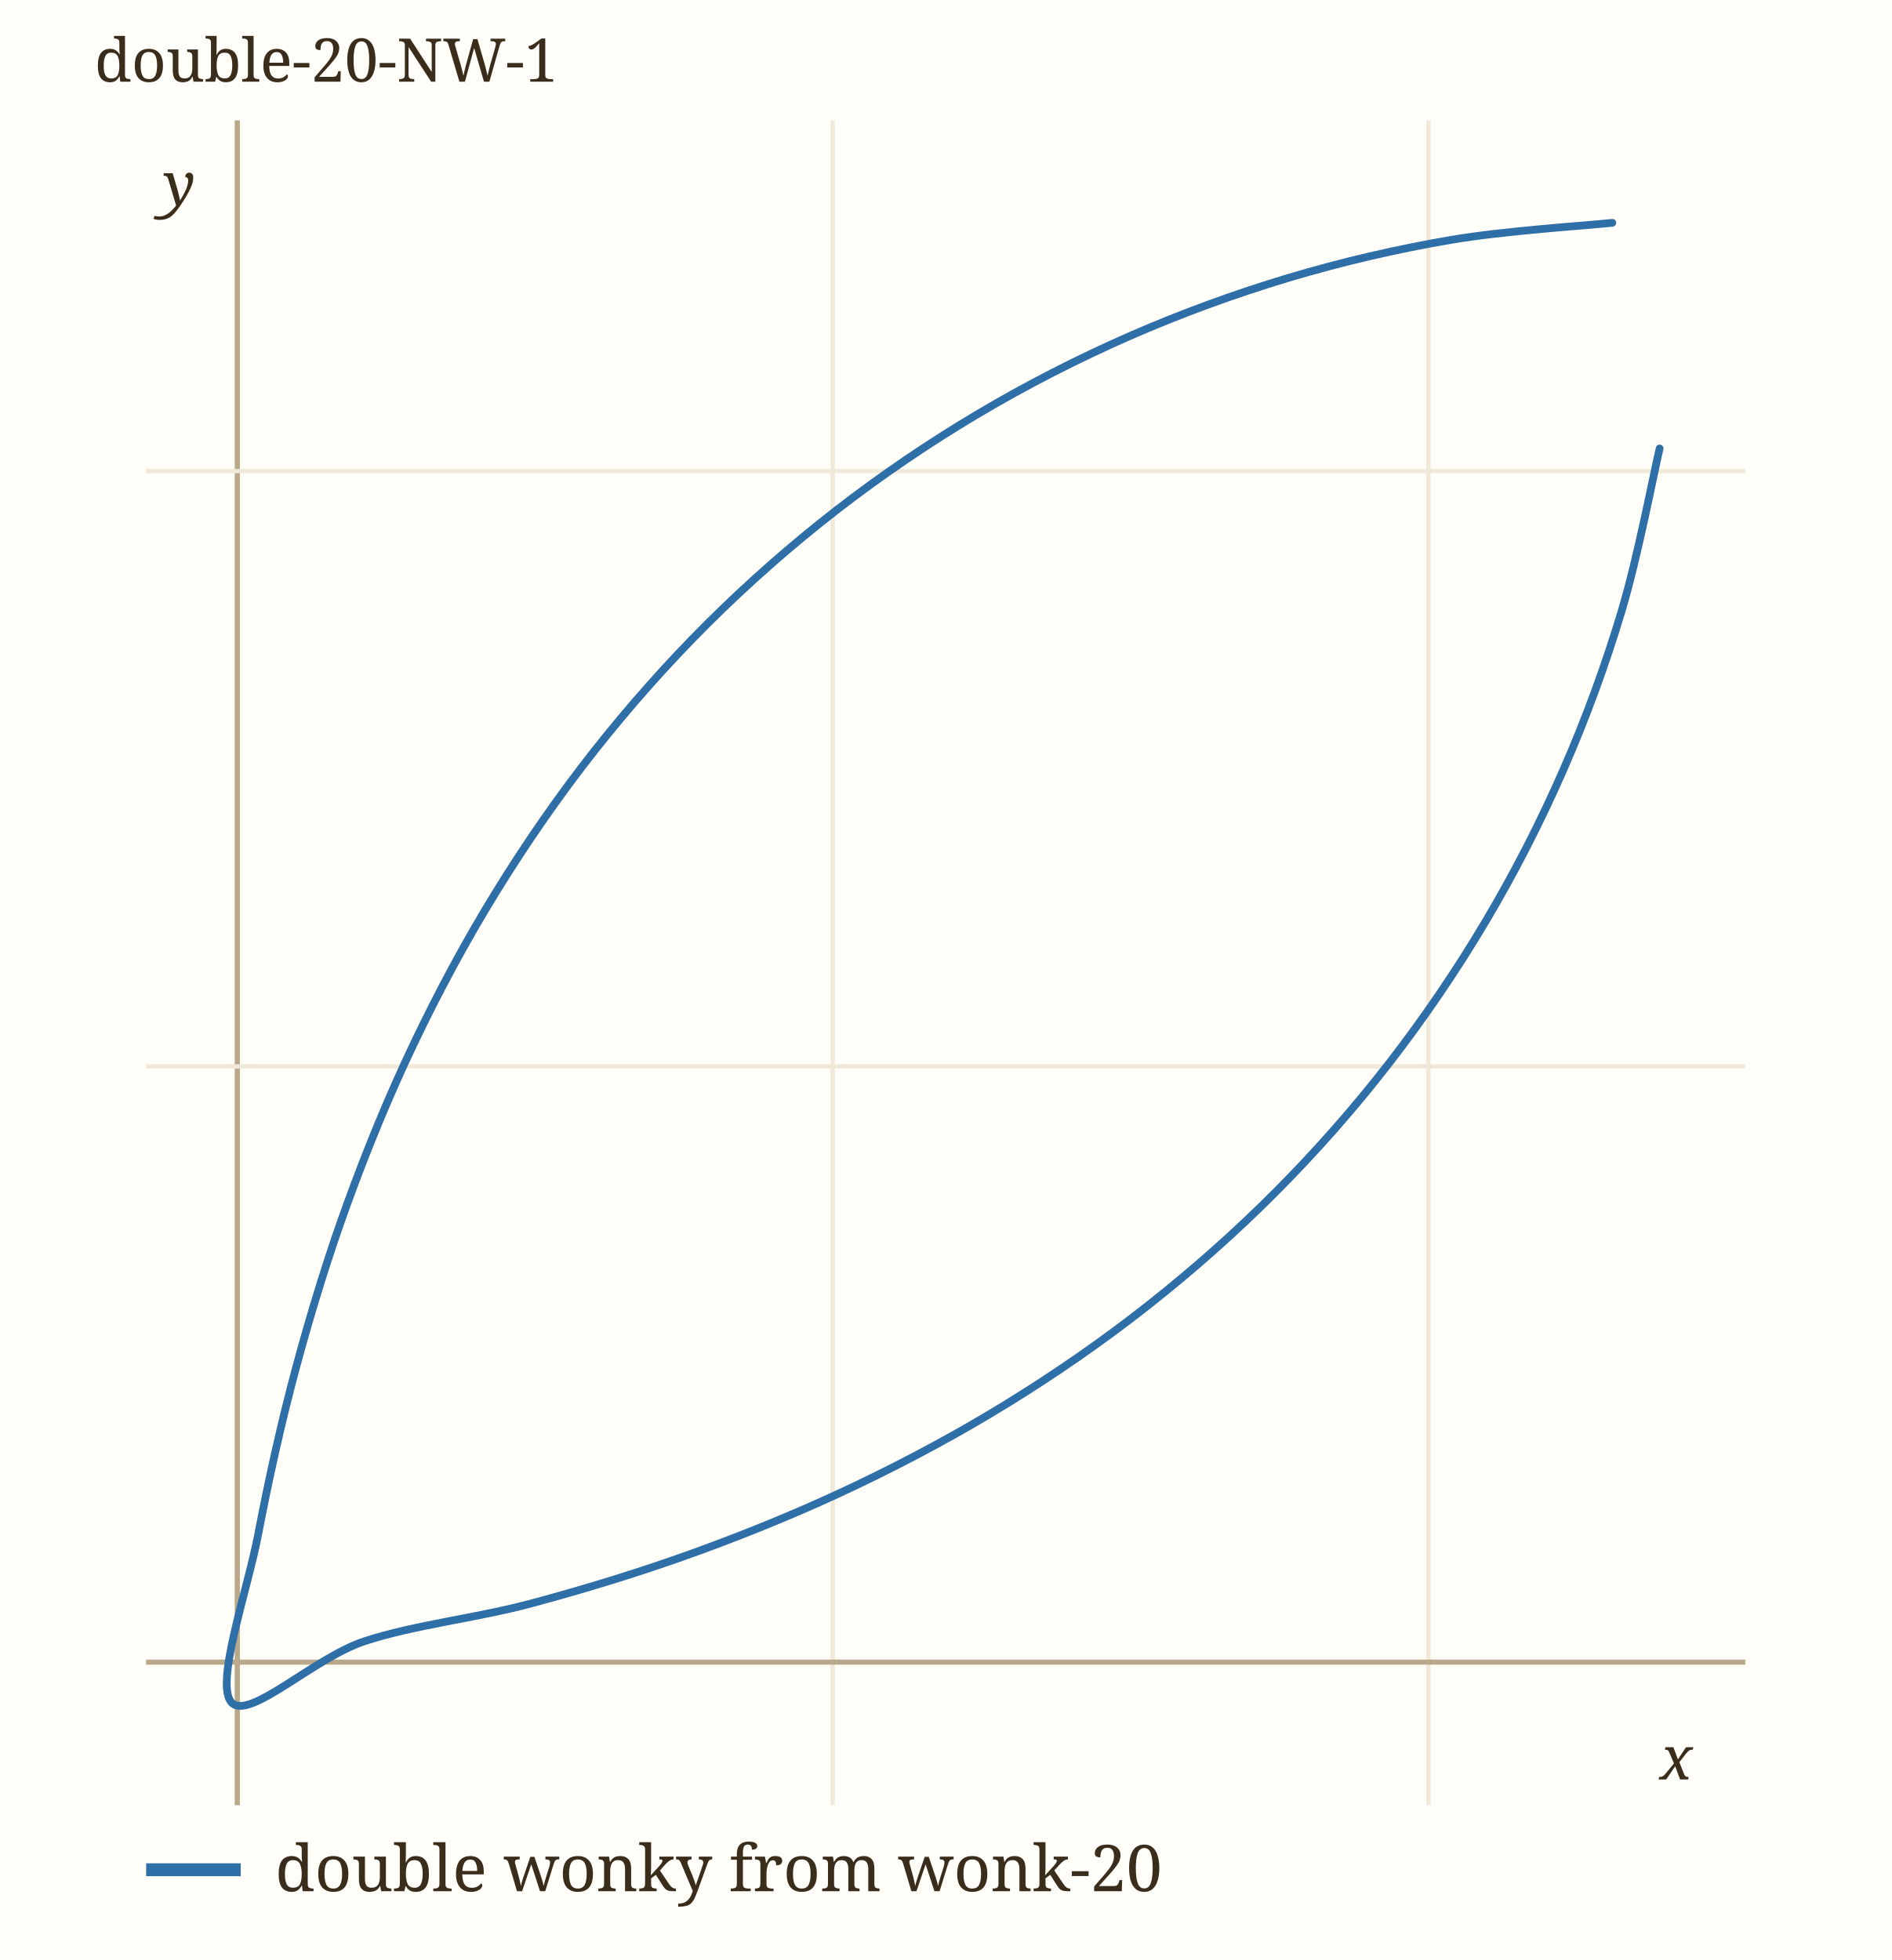
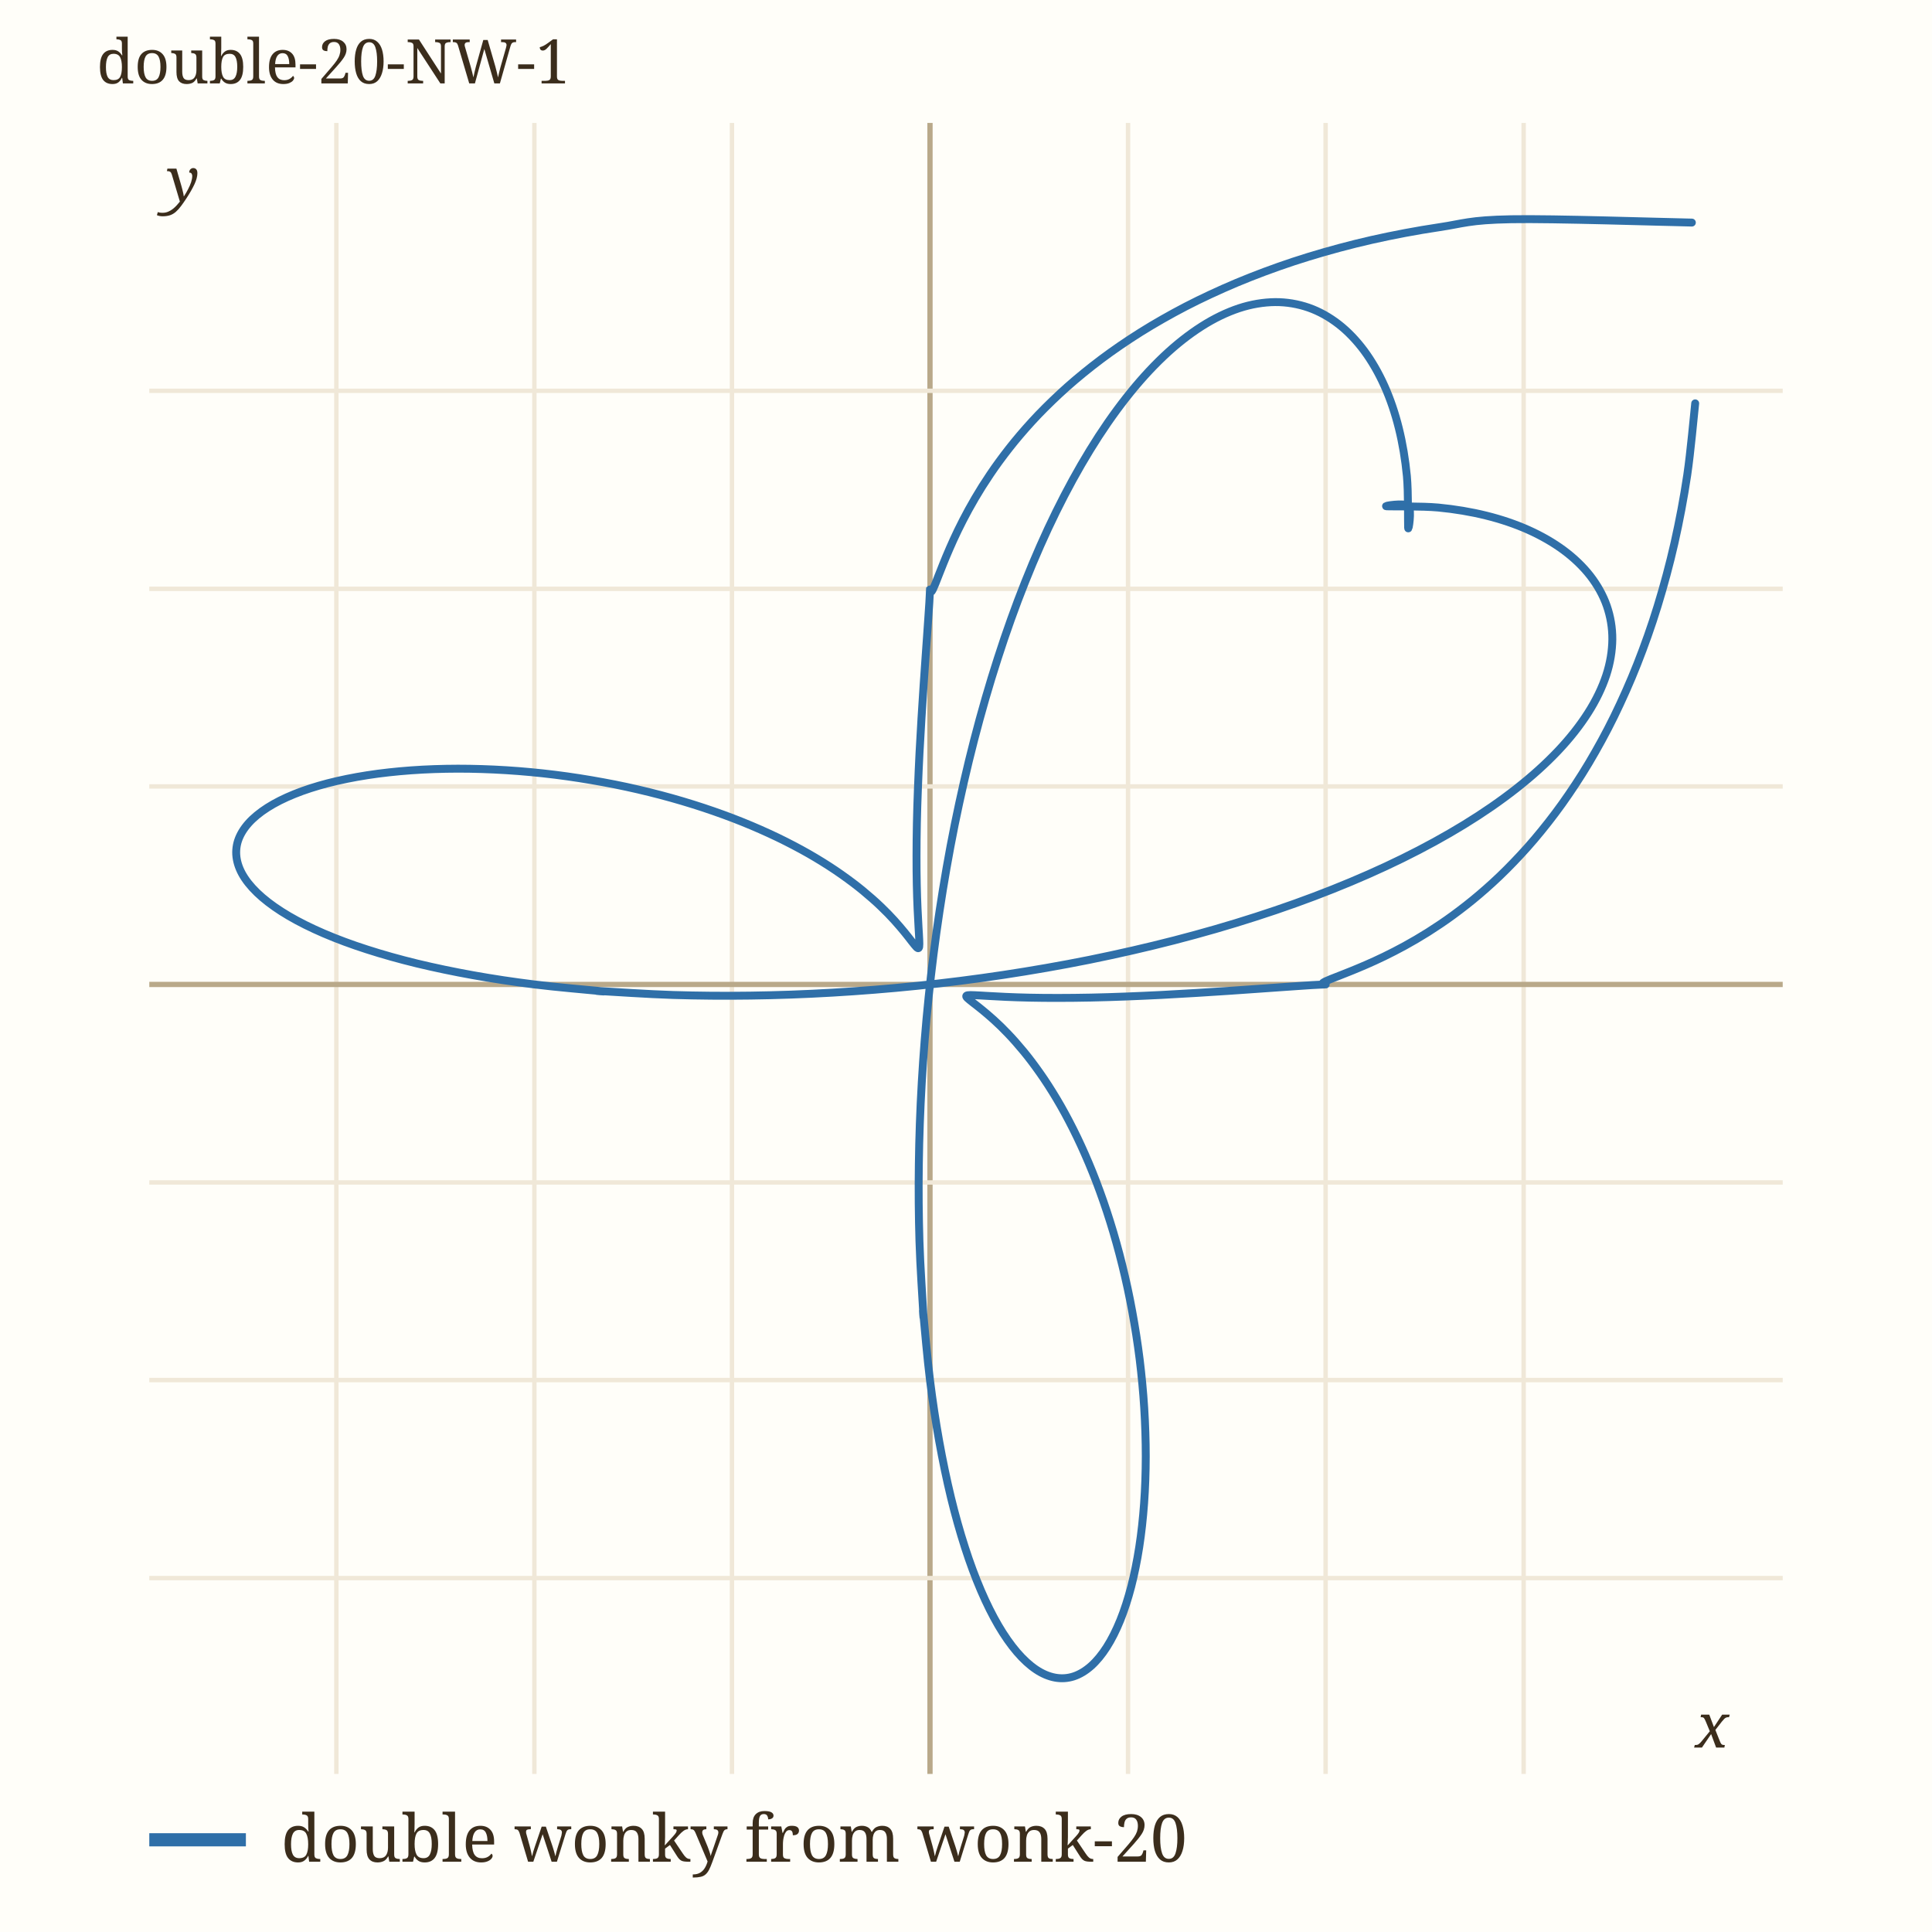
- <svg xmlns="http://www.w3.org/2000/svg" viewBox="0 0 440 456" width="440" height="456" role="img" aria-label="double-20-NW-1" data-panel="double-20-NW-1">
-   <rect x="0" y="0" width="440" height="456" fill="#fffef9" />
+ <svg xmlns="http://www.w3.org/2000/svg" viewBox="0 0 440 440" width="440" height="440" role="img" aria-label="double-20-NW-1" data-panel="double-20-NW-1">
+   <rect x="0" y="0" width="440" height="440" fill="#fffef9" />
  <clipPath id="clip-double-20-NW-1">
-     <rect x="34" y="28" width="372" height="392" />
+     <rect x="34" y="28" width="372" height="376" />
  </clipPath>
  <g clip-path="url(#clip-double-20-NW-1)">
-     <line x1="55.2" x2="55.2" y1="28" y2="420" stroke="#b9a98a" stroke-width="1.2" />
-     <line x1="193.7" x2="193.7" y1="28" y2="420" stroke="#f0e8d8" stroke-width="1" />
-     <text x="193.7" y="434.0" font-family="ui-monospace, Menlo, monospace" font-size="11" fill="#9c8a6a" text-anchor="middle">0.5</text>
-     <line x1="332.3" x2="332.3" y1="28" y2="420" stroke="#f0e8d8" stroke-width="1" />
-     <text x="332.3" y="434.0" font-family="ui-monospace, Menlo, monospace" font-size="11" fill="#9c8a6a" text-anchor="middle">1</text>
-     <line x1="34" x2="406" y1="386.7" y2="386.7" stroke="#b9a98a" stroke-width="1.2" />
-     <line x1="34" x2="406" y1="248.1" y2="248.1" stroke="#f0e8d8" stroke-width="1" />
-     <text x="28.0" y="252.1" font-family="ui-monospace, Menlo, monospace" font-size="11" fill="#9c8a6a" text-anchor="end">0.5</text>
-     <line x1="34" x2="406" y1="109.6" y2="109.6" stroke="#f0e8d8" stroke-width="1" />
-     <text x="28.0" y="113.6" font-family="ui-monospace, Menlo, monospace" font-size="11" fill="#9c8a6a" text-anchor="end">1</text>
-     <path d="M375.07,51.84 C368.82,52.50 350.09,53.68 337.54,55.81 C324.99,57.95 312.21,60.91 299.75,64.64 C287.28,68.38 274.79,72.94 262.73,78.22 C250.68,83.51 238.78,89.60 227.41,96.35 C216.04,103.11 204.98,110.63 194.52,118.74 C184.06,126.86 174.04,135.69 164.65,145.03 C155.27,154.37 146.41,164.37 138.20,174.78 C129.99,185.20 122.38,196.20 115.40,207.53 C108.41,218.85 102.06,230.68 96.31,242.73 C90.56,254.77 85.44,267.24 80.87,279.81 C76.29,292.38 72.35,305.28 68.87,318.17 C65.40,331.07 62.51,344.18 60.02,357.18 C57.53,370.17 49.81,392.04 53.93,396.16 C58.04,400.27 73.08,385.72 84.71,381.87 C96.34,378.01 110.82,376.49 123.71,373.01 C136.61,369.54 149.50,365.59 162.07,361.02 C174.65,356.44 187.11,351.33 199.16,345.57 C211.21,339.82 223.03,333.47 234.36,326.49 C245.68,319.51 256.68,311.89 267.10,303.68 C277.52,295.47 287.51,286.62 296.85,277.23 C306.20,267.84 315.03,257.82 323.14,247.36 C331.25,236.90 338.78,225.84 345.53,214.48 C352.29,203.11 358.38,191.21 363.66,179.15 C368.95,167.10 373.51,154.61 377.24,142.14 C380.98,129.67 384.60,110.64 386.07,104.34" fill="none" stroke="#2f6fa8" stroke-width="1.8" stroke-linecap="round" data-path="double-20-NW-1" />
+     <line x1="76.6" x2="76.6" y1="28" y2="404" stroke="#f0e8d8" stroke-width="1" />
+     <text x="76.6" y="418.0" font-family="ui-monospace, Menlo, monospace" font-size="11" fill="#9c8a6a" text-anchor="middle">-1.5</text>
+     <line x1="121.7" x2="121.7" y1="28" y2="404" stroke="#f0e8d8" stroke-width="1" />
+     <text x="121.7" y="418.0" font-family="ui-monospace, Menlo, monospace" font-size="11" fill="#9c8a6a" text-anchor="middle">-1</text>
+     <line x1="166.7" x2="166.7" y1="28" y2="404" stroke="#f0e8d8" stroke-width="1" />
+     <text x="166.7" y="418.0" font-family="ui-monospace, Menlo, monospace" font-size="11" fill="#9c8a6a" text-anchor="middle">-0.5</text>
+     <line x1="211.8" x2="211.8" y1="28" y2="404" stroke="#b9a98a" stroke-width="1.2" />
+     <line x1="256.9" x2="256.9" y1="28" y2="404" stroke="#f0e8d8" stroke-width="1" />
+     <text x="256.9" y="418.0" font-family="ui-monospace, Menlo, monospace" font-size="11" fill="#9c8a6a" text-anchor="middle">0.5</text>
+     <line x1="301.9" x2="301.9" y1="28" y2="404" stroke="#f0e8d8" stroke-width="1" />
+     <text x="301.9" y="418.0" font-family="ui-monospace, Menlo, monospace" font-size="11" fill="#9c8a6a" text-anchor="middle">1</text>
+     <line x1="347.0" x2="347.0" y1="28" y2="404" stroke="#f0e8d8" stroke-width="1" />
+     <text x="347.0" y="418.0" font-family="ui-monospace, Menlo, monospace" font-size="11" fill="#9c8a6a" text-anchor="middle">1.5</text>
+     <line x1="34" x2="406" y1="359.4" y2="359.4" stroke="#f0e8d8" stroke-width="1" />
+     <text x="28.0" y="363.4" font-family="ui-monospace, Menlo, monospace" font-size="11" fill="#9c8a6a" text-anchor="end">-1.5</text>
+     <line x1="34" x2="406" y1="314.3" y2="314.3" stroke="#f0e8d8" stroke-width="1" />
+     <text x="28.0" y="318.3" font-family="ui-monospace, Menlo, monospace" font-size="11" fill="#9c8a6a" text-anchor="end">-1</text>
+     <line x1="34" x2="406" y1="269.3" y2="269.3" stroke="#f0e8d8" stroke-width="1" />
+     <text x="28.0" y="273.3" font-family="ui-monospace, Menlo, monospace" font-size="11" fill="#9c8a6a" text-anchor="end">-0.5</text>
+     <line x1="34" x2="406" y1="224.2" y2="224.2" stroke="#b9a98a" stroke-width="1.2" />
+     <line x1="34" x2="406" y1="179.1" y2="179.1" stroke="#f0e8d8" stroke-width="1" />
+     <text x="28.0" y="183.1" font-family="ui-monospace, Menlo, monospace" font-size="11" fill="#9c8a6a" text-anchor="end">0.5</text>
+     <line x1="34" x2="406" y1="134.1" y2="134.1" stroke="#f0e8d8" stroke-width="1" />
+     <text x="28.0" y="138.1" font-family="ui-monospace, Menlo, monospace" font-size="11" fill="#9c8a6a" text-anchor="end">1</text>
+     <line x1="34" x2="406" y1="89.0" y2="89.0" stroke="#f0e8d8" stroke-width="1" />
+     <text x="28.0" y="93.0" font-family="ui-monospace, Menlo, monospace" font-size="11" fill="#9c8a6a" text-anchor="end">1.5</text>
+     <path d="M385.31,50.69 C378.45,50.57 353.72,49.75 344.14,49.93 C334.56,50.10 333.12,50.96 327.83,51.74 C322.54,52.53 317.35,53.52 312.37,54.64 C307.40,55.77 302.57,57.08 297.97,58.49 C293.37,59.90 288.95,61.48 284.76,63.13 C280.57,64.78 276.59,66.57 272.83,68.40 C269.07,70.24 265.54,72.19 262.22,74.16 C258.90,76.14 255.81,78.19 252.92,80.25 C250.03,82.32 247.36,84.43 244.88,86.53 C242.40,88.63 240.14,90.76 238.04,92.85 C235.94,94.94 234.04,97.04 232.30,99.08 C230.55,101.13 228.99,103.15 227.55,105.11 C226.12,107.06 224.85,108.98 223.69,110.80 C222.54,112.63 221.52,114.39 220.60,116.06 C219.68,117.72 218.89,119.31 218.17,120.77 C217.45,122.24 216.84,123.62 216.29,124.87 C215.74,126.12 215.28,127.26 214.86,128.28 C214.45,129.29 214.11,130.18 213.80,130.95 C213.50,131.72 213.26,132.36 213.04,132.89 C212.82,133.42 212.66,133.81 212.51,134.12 C212.36,134.42 212.25,134.60 212.16,134.72 C212.07,134.83 212.00,134.83 211.95,134.81 C211.90,134.79 211.87,134.67 211.84,134.58 C211.82,134.49 211.81,134.34 211.80,134.25 C211.79,134.17 211.80,134.07 211.80,134.08 C211.79,134.10 211.80,134.14 211.79,134.35 C211.78,134.55 211.77,134.83 211.75,135.31 C211.73,135.78 211.70,136.39 211.65,137.20 C211.60,138.02 211.53,139.00 211.45,140.20 C211.37,141.40 211.28,142.81 211.16,144.40 C211.05,146.00 210.92,147.82 210.78,149.80 C210.64,151.77 210.49,153.96 210.33,156.26 C210.18,158.56 210.01,161.06 209.86,163.60 C209.70,166.13 209.55,168.82 209.41,171.49 C209.28,174.16 209.15,176.92 209.05,179.60 C208.95,182.27 208.86,184.98 208.81,187.53 C208.76,190.09 208.73,192.61 208.73,194.94 C208.72,197.27 208.75,199.49 208.79,201.50 C208.83,203.50 208.90,205.35 208.97,206.96 C209.04,208.57 209.13,209.98 209.19,211.16 C209.25,212.34 209.33,213.30 209.35,214.04 C209.38,214.77 209.39,215.28 209.34,215.60 C209.28,215.91 209.20,216.00 209.02,215.93 C208.84,215.86 208.60,215.58 208.26,215.17 C207.91,214.77 207.49,214.18 206.94,213.49 C206.39,212.81 205.75,211.97 204.96,211.07 C204.18,210.16 203.28,209.14 202.23,208.07 C201.18,207.01 200.00,205.85 198.66,204.68 C197.32,203.50 195.84,202.26 194.19,201.02 C192.55,199.79 190.76,198.51 188.80,197.25 C186.84,195.99 184.72,194.71 182.44,193.47 C180.16,192.23 177.72,190.99 175.12,189.80 C172.53,188.61 169.77,187.44 166.87,186.33 C163.98,185.23 160.92,184.16 157.75,183.17 C154.59,182.18 151.27,181.25 147.87,180.41 C144.47,179.57 140.94,178.80 137.36,178.15 C133.79,177.49 130.11,176.91 126.43,176.45 C122.76,176.00 119.01,175.64 115.31,175.41 C111.62,175.18 107.89,175.06 104.28,175.06 C100.66,175.07 97.05,175.19 93.62,175.44 C90.18,175.69 86.80,176.06 83.65,176.55 C80.49,177.04 77.45,177.66 74.68,178.37 C71.91,179.09 69.30,179.93 67.01,180.86 C64.71,181.79 62.64,182.83 60.90,183.94 C59.16,185.05 57.69,186.26 56.58,187.51 C55.46,188.77 54.66,190.11 54.21,191.47 C53.77,192.83 53.67,194.26 53.93,195.69 C54.19,197.12 54.80,198.59 55.77,200.04 C56.74,201.49 58.08,202.96 59.75,204.39 C61.42,205.82 63.45,207.25 65.79,208.62 C68.13,209.99 70.82,211.33 73.78,212.60 C76.75,213.87 80.04,215.10 83.57,216.23 C87.10,217.37 90.94,218.45 94.97,219.43 C99.00,220.40 103.30,221.30 107.75,222.10 C112.20,222.90 116.83,223.60 121.68,224.20 C126.52,224.81 134.29,225.47 136.81,225.72 C139.34,225.97 134.07,225.57 136.81,225.72 C139.56,225.87 147.61,226.43 153.30,226.60 C158.99,226.77 164.91,226.83 170.95,226.74 C176.99,226.66 183.24,226.44 189.55,226.07 C195.86,225.70 202.34,225.19 208.83,224.52 C215.32,223.85 221.92,223.02 228.47,222.03 C235.03,221.04 241.64,219.89 248.14,218.58 C254.64,217.26 261.14,215.78 267.46,214.15 C273.77,212.52 280.03,210.72 286.03,208.78 C292.04,206.85 297.91,204.75 303.48,202.53 C309.04,200.32 314.41,197.95 319.41,195.49 C324.41,193.03 329.15,190.43 333.47,187.78 C337.80,185.13 341.80,182.36 345.36,179.56 C348.92,176.77 352.10,173.89 354.82,171.02 C357.54,168.15 359.83,165.23 361.66,162.36 C363.49,159.50 364.87,156.61 365.80,153.82 C366.72,151.02 367.17,148.25 367.20,145.61 C367.22,142.97 366.77,140.39 365.94,137.98 C365.10,135.57 363.80,133.26 362.17,131.15 C360.53,129.04 358.47,127.07 356.13,125.33 C353.78,123.59 351.05,122.02 348.11,120.70 C345.17,119.38 341.89,118.27 338.46,117.42 C335.04,116.57 331.34,115.95 327.57,115.59 C323.80,115.24 316.96,115.37 315.82,115.31 C314.69,115.25 319.95,114.42 320.76,115.24 C321.58,116.05 320.75,121.31 320.69,120.18 C320.63,119.04 320.76,112.20 320.41,108.43 C320.05,104.66 319.43,100.96 318.58,97.54 C317.73,94.11 316.62,90.83 315.30,87.89 C313.98,84.95 312.41,82.22 310.67,79.87 C308.93,77.53 306.96,75.47 304.85,73.83 C302.74,72.20 300.43,70.90 298.02,70.06 C295.61,69.23 293.03,68.78 290.39,68.80 C287.75,68.83 284.98,69.28 282.18,70.20 C279.39,71.13 276.50,72.51 273.64,74.34 C270.77,76.17 267.85,78.46 264.98,81.18 C262.11,83.90 259.23,87.08 256.44,90.64 C253.64,94.20 250.87,98.20 248.22,102.53 C245.57,106.85 242.97,111.59 240.51,116.59 C238.05,121.59 235.68,126.96 233.47,132.52 C231.25,138.09 229.15,143.96 227.22,149.97 C225.28,155.97 223.48,162.23 221.85,168.54 C220.22,174.86 218.74,181.36 217.42,187.86 C216.11,194.36 214.96,200.97 213.97,207.53 C212.98,214.08 212.15,220.68 211.48,227.17 C210.81,233.66 210.30,240.14 209.93,246.45 C209.56,252.76 209.34,259.01 209.26,265.05 C209.17,271.09 209.23,277.01 209.40,282.70 C209.57,288.39 210.13,296.44 210.28,299.19 C210.43,301.93 210.03,296.66 210.28,299.19 C210.53,301.71 211.19,309.48 211.80,314.32 C212.40,319.17 213.10,323.80 213.90,328.25 C214.70,332.70 215.60,337.00 216.57,341.03 C217.55,345.06 218.63,348.90 219.77,352.43 C220.90,355.96 222.13,359.25 223.40,362.22 C224.67,365.18 226.01,367.87 227.38,370.21 C228.75,372.55 230.18,374.58 231.61,376.25 C233.04,377.92 234.51,379.26 235.96,380.23 C237.41,381.20 238.88,381.81 240.31,382.07 C241.74,382.33 243.17,382.23 244.53,381.79 C245.89,381.34 247.23,380.54 248.49,379.42 C249.74,378.31 250.95,376.84 252.06,375.10 C253.17,373.36 254.21,371.29 255.14,368.99 C256.07,366.70 256.91,364.09 257.63,361.32 C258.34,358.55 258.96,355.51 259.45,352.35 C259.94,349.20 260.31,345.82 260.56,342.38 C260.81,338.95 260.93,335.34 260.94,331.72 C260.94,328.11 260.82,324.38 260.59,320.69 C260.36,316.99 260.00,313.24 259.55,309.57 C259.09,305.89 258.51,302.21 257.85,298.64 C257.20,295.06 256.43,291.53 255.59,288.13 C254.75,284.73 253.82,281.41 252.83,278.25 C251.84,275.08 250.77,272.02 249.67,269.13 C248.56,266.23 247.39,263.47 246.20,260.88 C245.01,258.28 243.77,255.84 242.53,253.56 C241.29,251.28 240.01,249.16 238.75,247.20 C237.49,245.24 236.21,243.45 234.98,241.81 C233.74,240.16 232.50,238.68 231.32,237.34 C230.15,236.00 228.99,234.82 227.93,233.77 C226.86,232.72 225.84,231.82 224.93,231.04 C224.03,230.25 223.19,229.61 222.51,229.06 C221.82,228.51 221.23,228.09 220.83,227.74 C220.42,227.40 220.14,227.16 220.07,226.98 C220.00,226.80 220.09,226.72 220.40,226.66 C220.72,226.61 221.23,226.62 221.96,226.65 C222.70,226.67 223.66,226.75 224.84,226.81 C226.02,226.87 227.43,226.96 229.04,227.03 C230.65,227.10 232.50,227.17 234.50,227.21 C236.51,227.25 238.73,227.28 241.06,227.27 C243.39,227.27 245.91,227.24 248.47,227.19 C251.02,227.14 253.73,227.05 256.40,226.95 C259.08,226.85 261.84,226.72 264.51,226.59 C267.18,226.45 269.87,226.30 272.40,226.14 C274.94,225.99 277.44,225.82 279.74,225.67 C282.04,225.51 284.23,225.36 286.20,225.22 C288.18,225.08 290.00,224.95 291.60,224.84 C293.19,224.72 294.60,224.63 295.80,224.55 C297.00,224.47 297.98,224.40 298.80,224.35 C299.61,224.30 300.22,224.27 300.69,224.25 C301.17,224.23 301.45,224.22 301.65,224.21 C301.86,224.20 301.90,224.21 301.92,224.20 C301.93,224.20 301.83,224.21 301.75,224.20 C301.66,224.19 301.51,224.18 301.42,224.16 C301.33,224.13 301.21,224.10 301.19,224.05 C301.17,224.00 301.17,223.93 301.28,223.84 C301.40,223.75 301.58,223.64 301.88,223.49 C302.19,223.34 302.58,223.18 303.11,222.96 C303.64,222.74 304.28,222.50 305.05,222.20 C305.82,221.89 306.71,221.55 307.72,221.14 C308.74,220.72 309.88,220.26 311.13,219.71 C312.38,219.16 313.76,218.55 315.23,217.83 C316.69,217.11 318.28,216.32 319.94,215.40 C321.61,214.48 323.37,213.46 325.20,212.31 C327.02,211.15 328.94,209.88 330.89,208.45 C332.85,207.01 334.87,205.45 336.92,203.70 C338.96,201.96 341.06,200.06 343.15,197.96 C345.24,195.86 347.37,193.60 349.47,191.12 C351.57,188.64 353.68,185.97 355.75,183.08 C357.81,180.19 359.86,177.10 361.84,173.78 C363.81,170.46 365.76,166.93 367.60,163.17 C369.43,159.41 371.22,155.43 372.87,151.24 C374.52,147.05 376.10,142.63 377.51,138.03 C378.92,133.43 380.23,128.60 381.36,123.63 C382.48,118.65 383.47,113.46 384.26,108.17 C385.04,102.88 385.77,94.58 386.07,91.86" fill="none" stroke="#2f6fa8" stroke-width="1.8" stroke-linecap="round" data-path="double-20-NW-1" />
  </g>
-   <text x="386.1" y="414.0" font-family="Georgia, serif" font-size="14" font-style="italic" fill="#3b2d1c">x</text>
-   <text x="38.0" y="47.8" font-family="Georgia, serif" font-size="14" font-style="italic" fill="#3b2d1c">y</text>
+   <text x="386.1" y="398.0" font-family="Georgia, serif" font-size="14" font-style="italic" fill="#3b2d1c">x</text>
+   <text x="38.0" y="45.9" font-family="Georgia, serif" font-size="14" font-style="italic" fill="#3b2d1c">y</text>
  <text x="22" y="19" font-family="Georgia, serif" font-size="14" fill="#3b2d1c">double-20-NW-1</text>
-   <line x1="34" x2="56" y1="435" y2="435" stroke="#2f6fa8" stroke-width="3" />
-   <text x="64" y="440" font-family="Georgia, serif" font-size="15" fill="#3b2d1c">double wonky from wonk-20</text>
+   <line x1="34" x2="56" y1="419" y2="419" stroke="#2f6fa8" stroke-width="3" />
+   <text x="64" y="424" font-family="Georgia, serif" font-size="15" fill="#3b2d1c">double wonky from wonk-20</text>
</svg>
